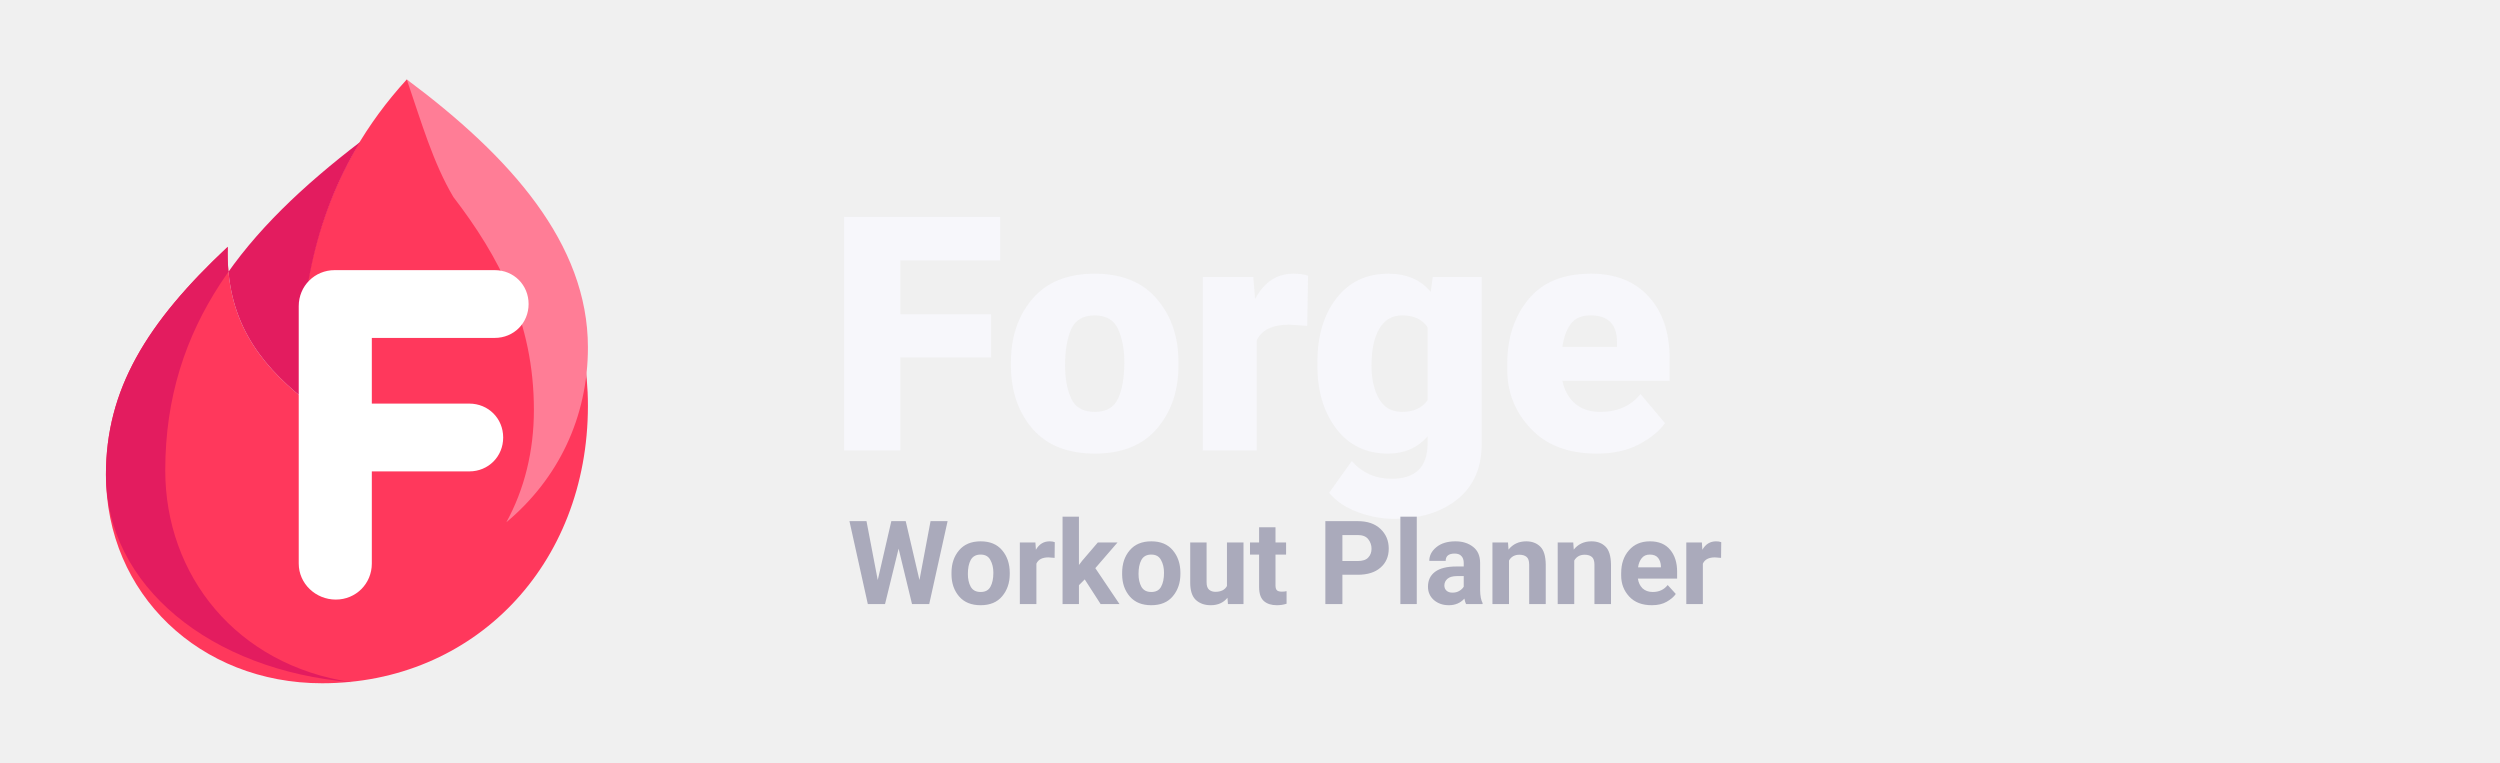
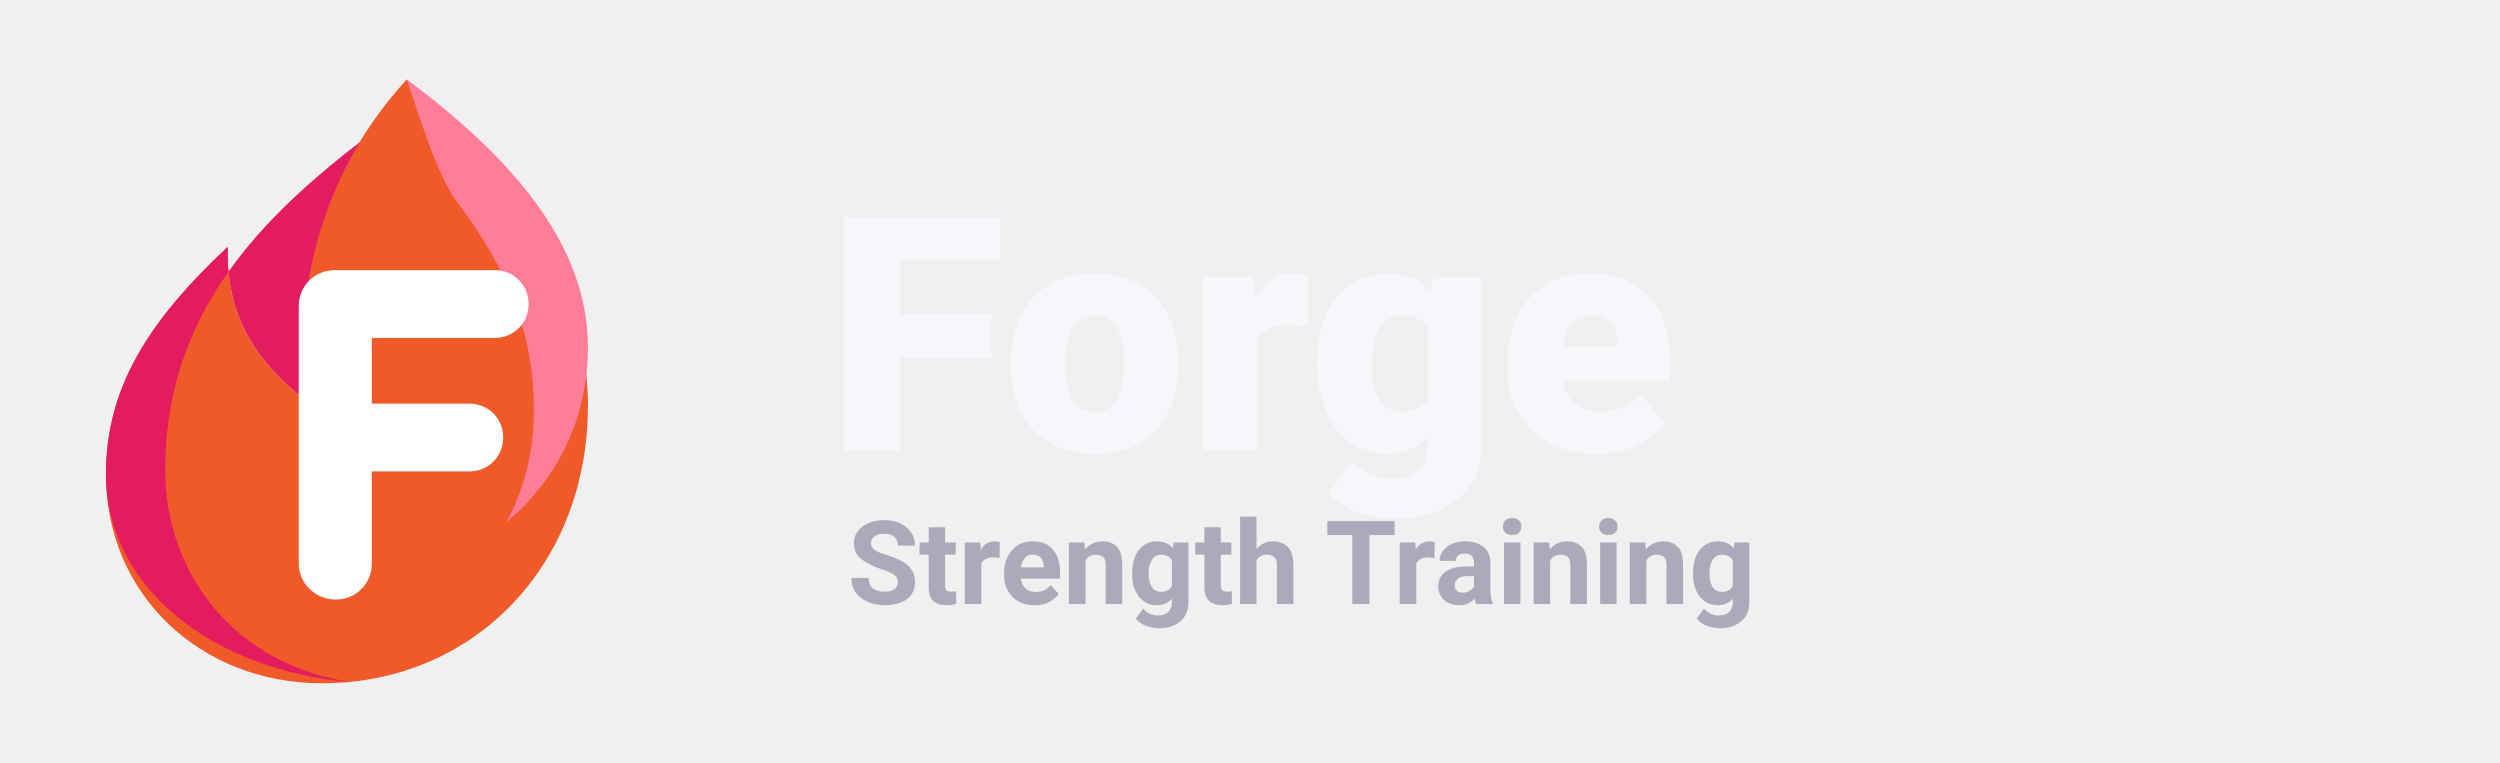
<svg xmlns="http://www.w3.org/2000/svg" width="236" height="72" fill="none" viewBox="0 0 236 72">
  <g transform="translate(4 4)">
-     <path fill="#ff385c" d="M34.4 3.5c7.6 8.4 17.1 17.1 17.1 30.8 0 15.1-10.8 26.2-25.1 26.2C14.9 60.5 6 52.1 6 40.8c0-8 3.8-14.3 11.5-21.5-.2 6.8 2.9 10.9 7.1 14.3-.9-11.1 2.1-21.7 9.8-30.1Z" />
+     <path fill="#f05a28" d="M34.4 3.5c7.6 8.4 17.1 17.1 17.1 30.8 0 15.1-10.8 26.2-25.1 26.2C14.9 60.5 6 52.1 6 40.8c0-8 3.8-14.3 11.5-21.5-.2 6.8 2.9 10.9 7.1 14.3-.9-11.1 2.1-21.7 9.8-30.1Z" />
    <path fill="#e31c5f" d="M17.5 19.3c-.2 6.8 2.9 10.9 7.1 14.3-.6-8.6 1-17 5.4-24.2-10.7 8.2-18.4 17.2-18.4 31 0 9.9 6.7 18.4 17.6 20C15.9 59.3 6 51.3 6 40.8c0-8 3.8-14.3 11.5-21.5Z" />
    <path fill="#ff7d96" d="M38.8 14.6c4.3 5.6 7.6 11.8 7.6 20.1 0 3.9-.9 7.5-2.6 10.6 4.9-4.1 7.7-9.9 7.7-16.5 0-9.8-7.3-18-17.1-25.3 1.4 4.1 2.5 7.9 4.4 11.1Z" />
    <path fill="#fff" d="M24.2 21.5h18.5c1.8 0 3.2 1.4 3.2 3.2s-1.4 3.2-3.2 3.2H31.1v6.2h9.2c1.8 0 3.2 1.4 3.2 3.2s-1.4 3.2-3.2 3.2h-9.2v8.7c0 1.9-1.5 3.4-3.4 3.4s-3.5-1.5-3.5-3.4V24.9c0-1.9 1.5-3.4 3.4-3.4Z" />
  </g>
  <text x="78" y="34" fill="#f7f7fb" dominant-baseline="middle" font-family="Circular, -apple-system, BlinkMacSystemFont, Roboto, Helvetica Neue, sans-serif" font-size="31" font-weight="800">Forge</text>
-   <text x="80" y="54" fill="#aaaabb" dominant-baseline="middle" font-family="Circular, -apple-system, BlinkMacSystemFont, Roboto, Helvetica Neue, sans-serif" font-size="11" font-weight="700">Workout Planner</text>
+   <text x="80" y="54" fill="#aaaabb" dominant-baseline="middle" font-family="Circular, -apple-system, BlinkMacSystemFont, Roboto, Helvetica Neue, sans-serif" font-size="11" font-weight="700">Strength Training</text>
</svg>
